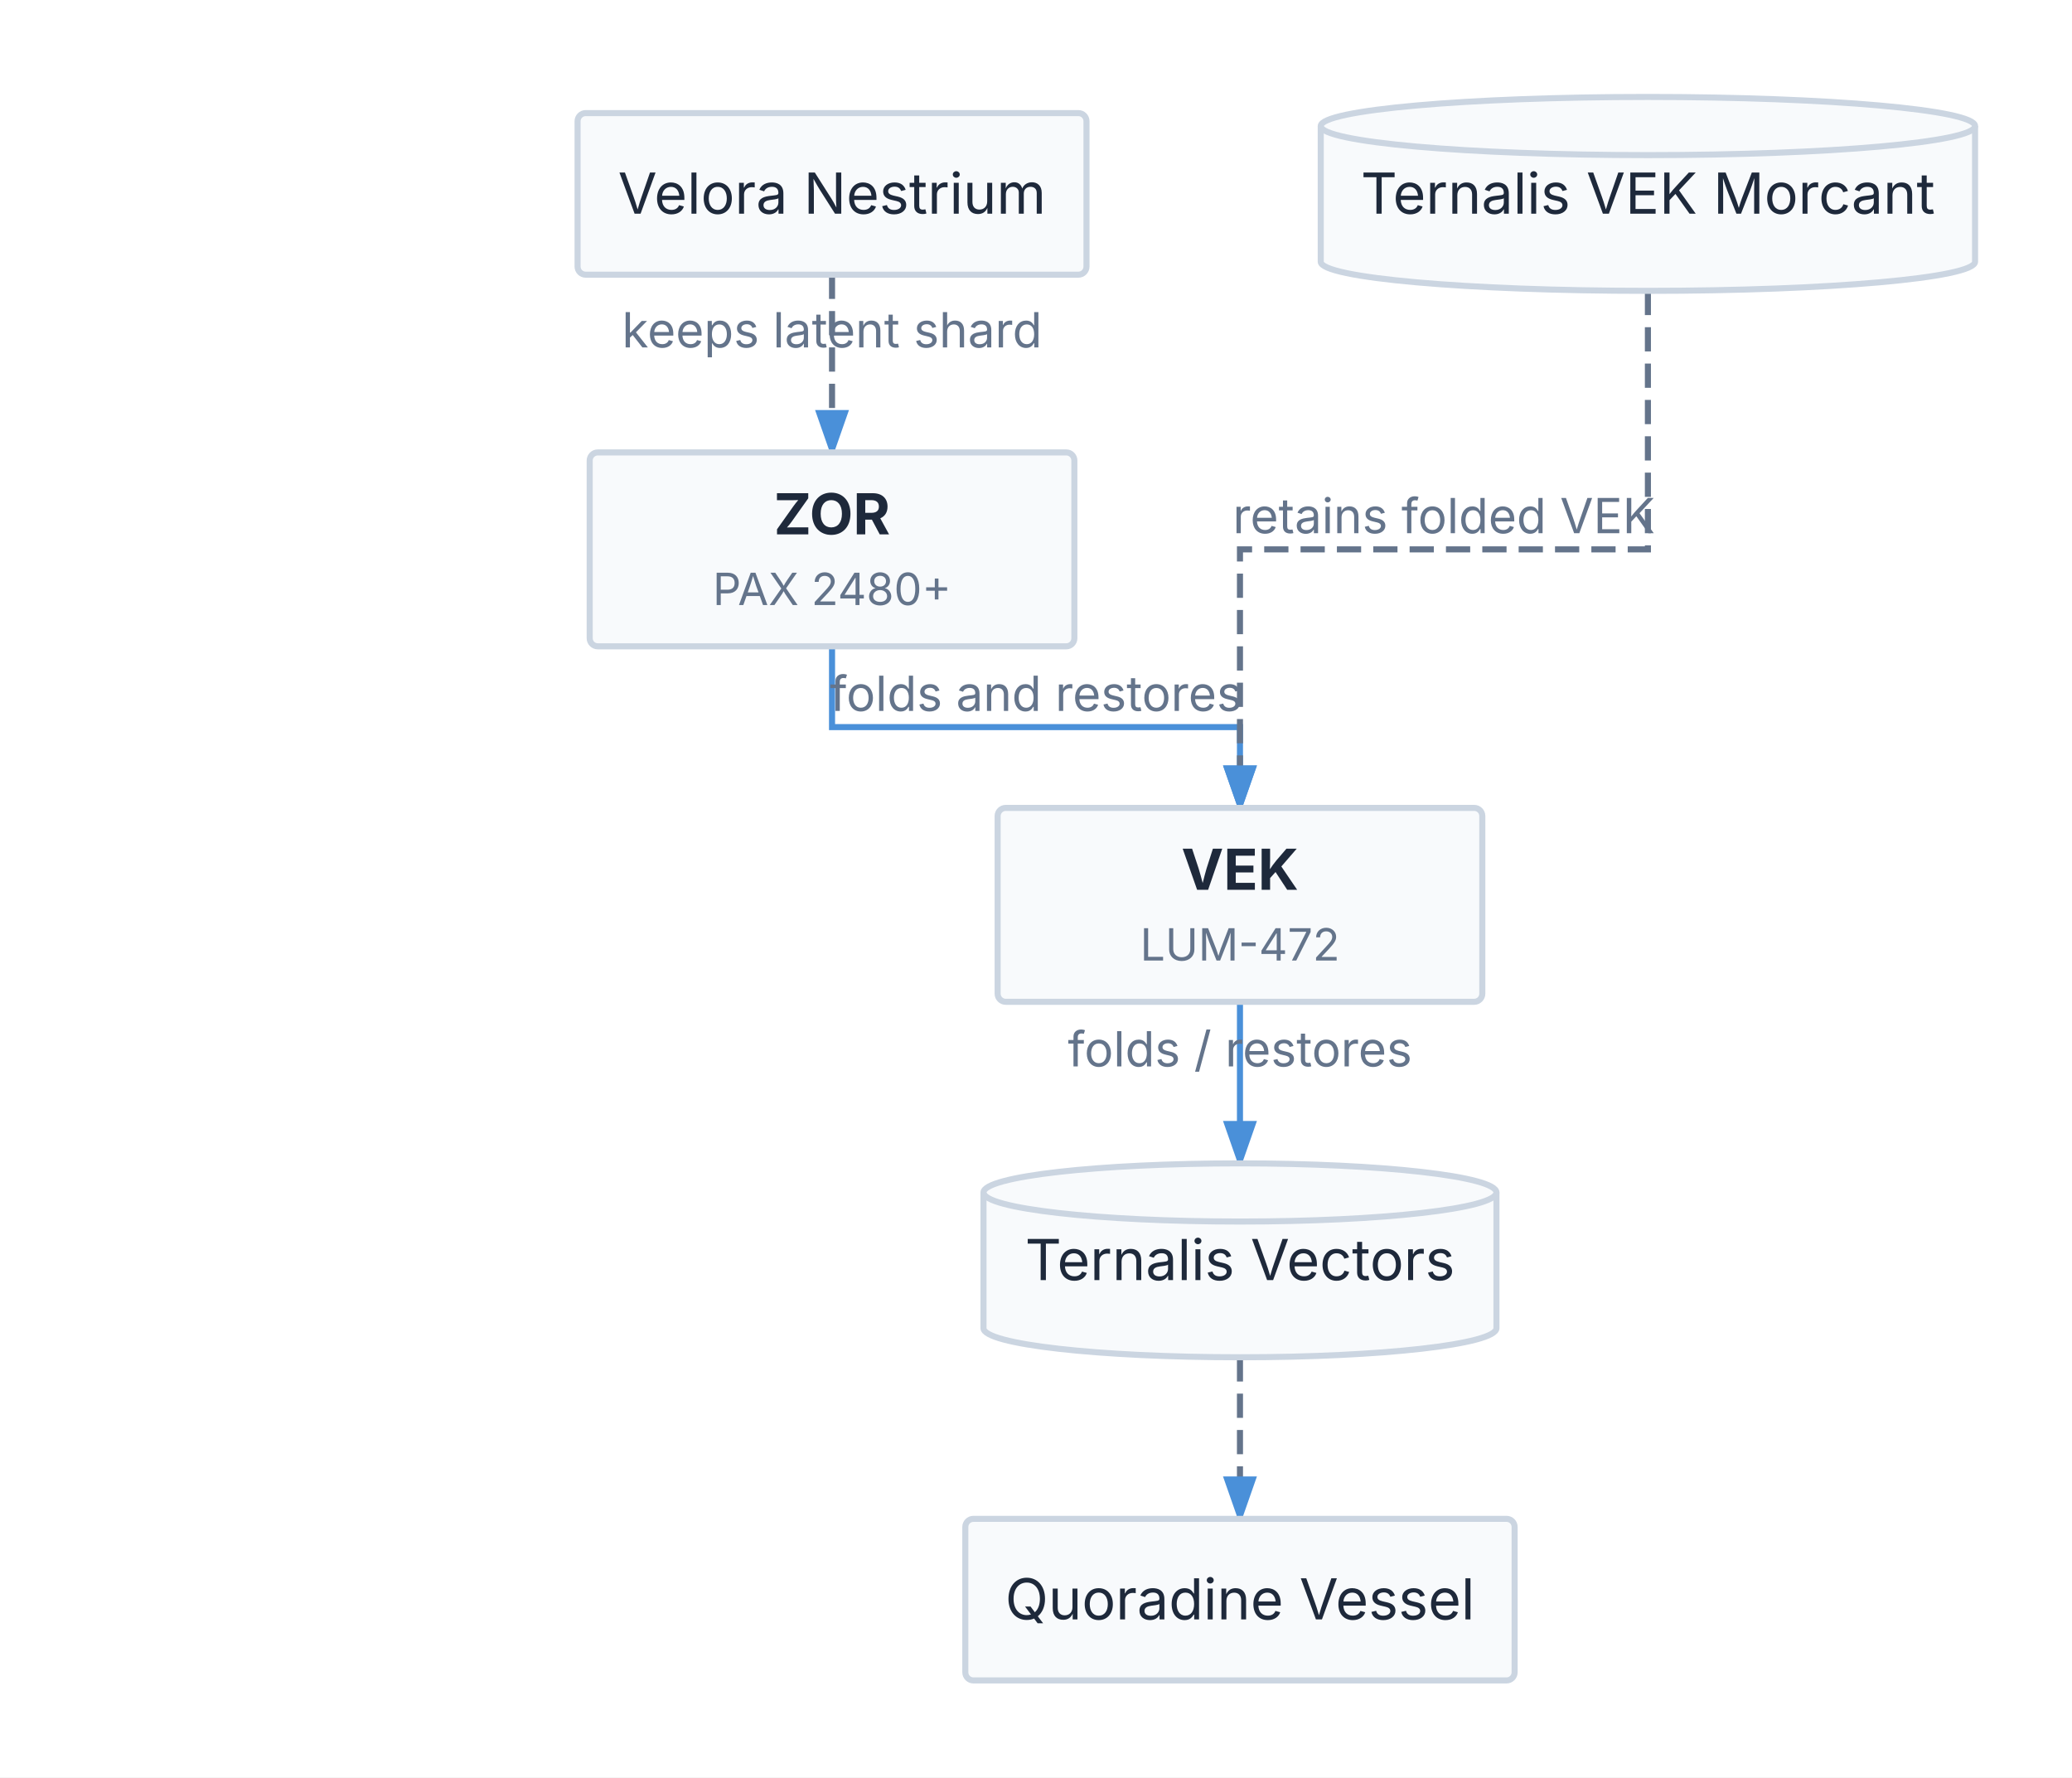
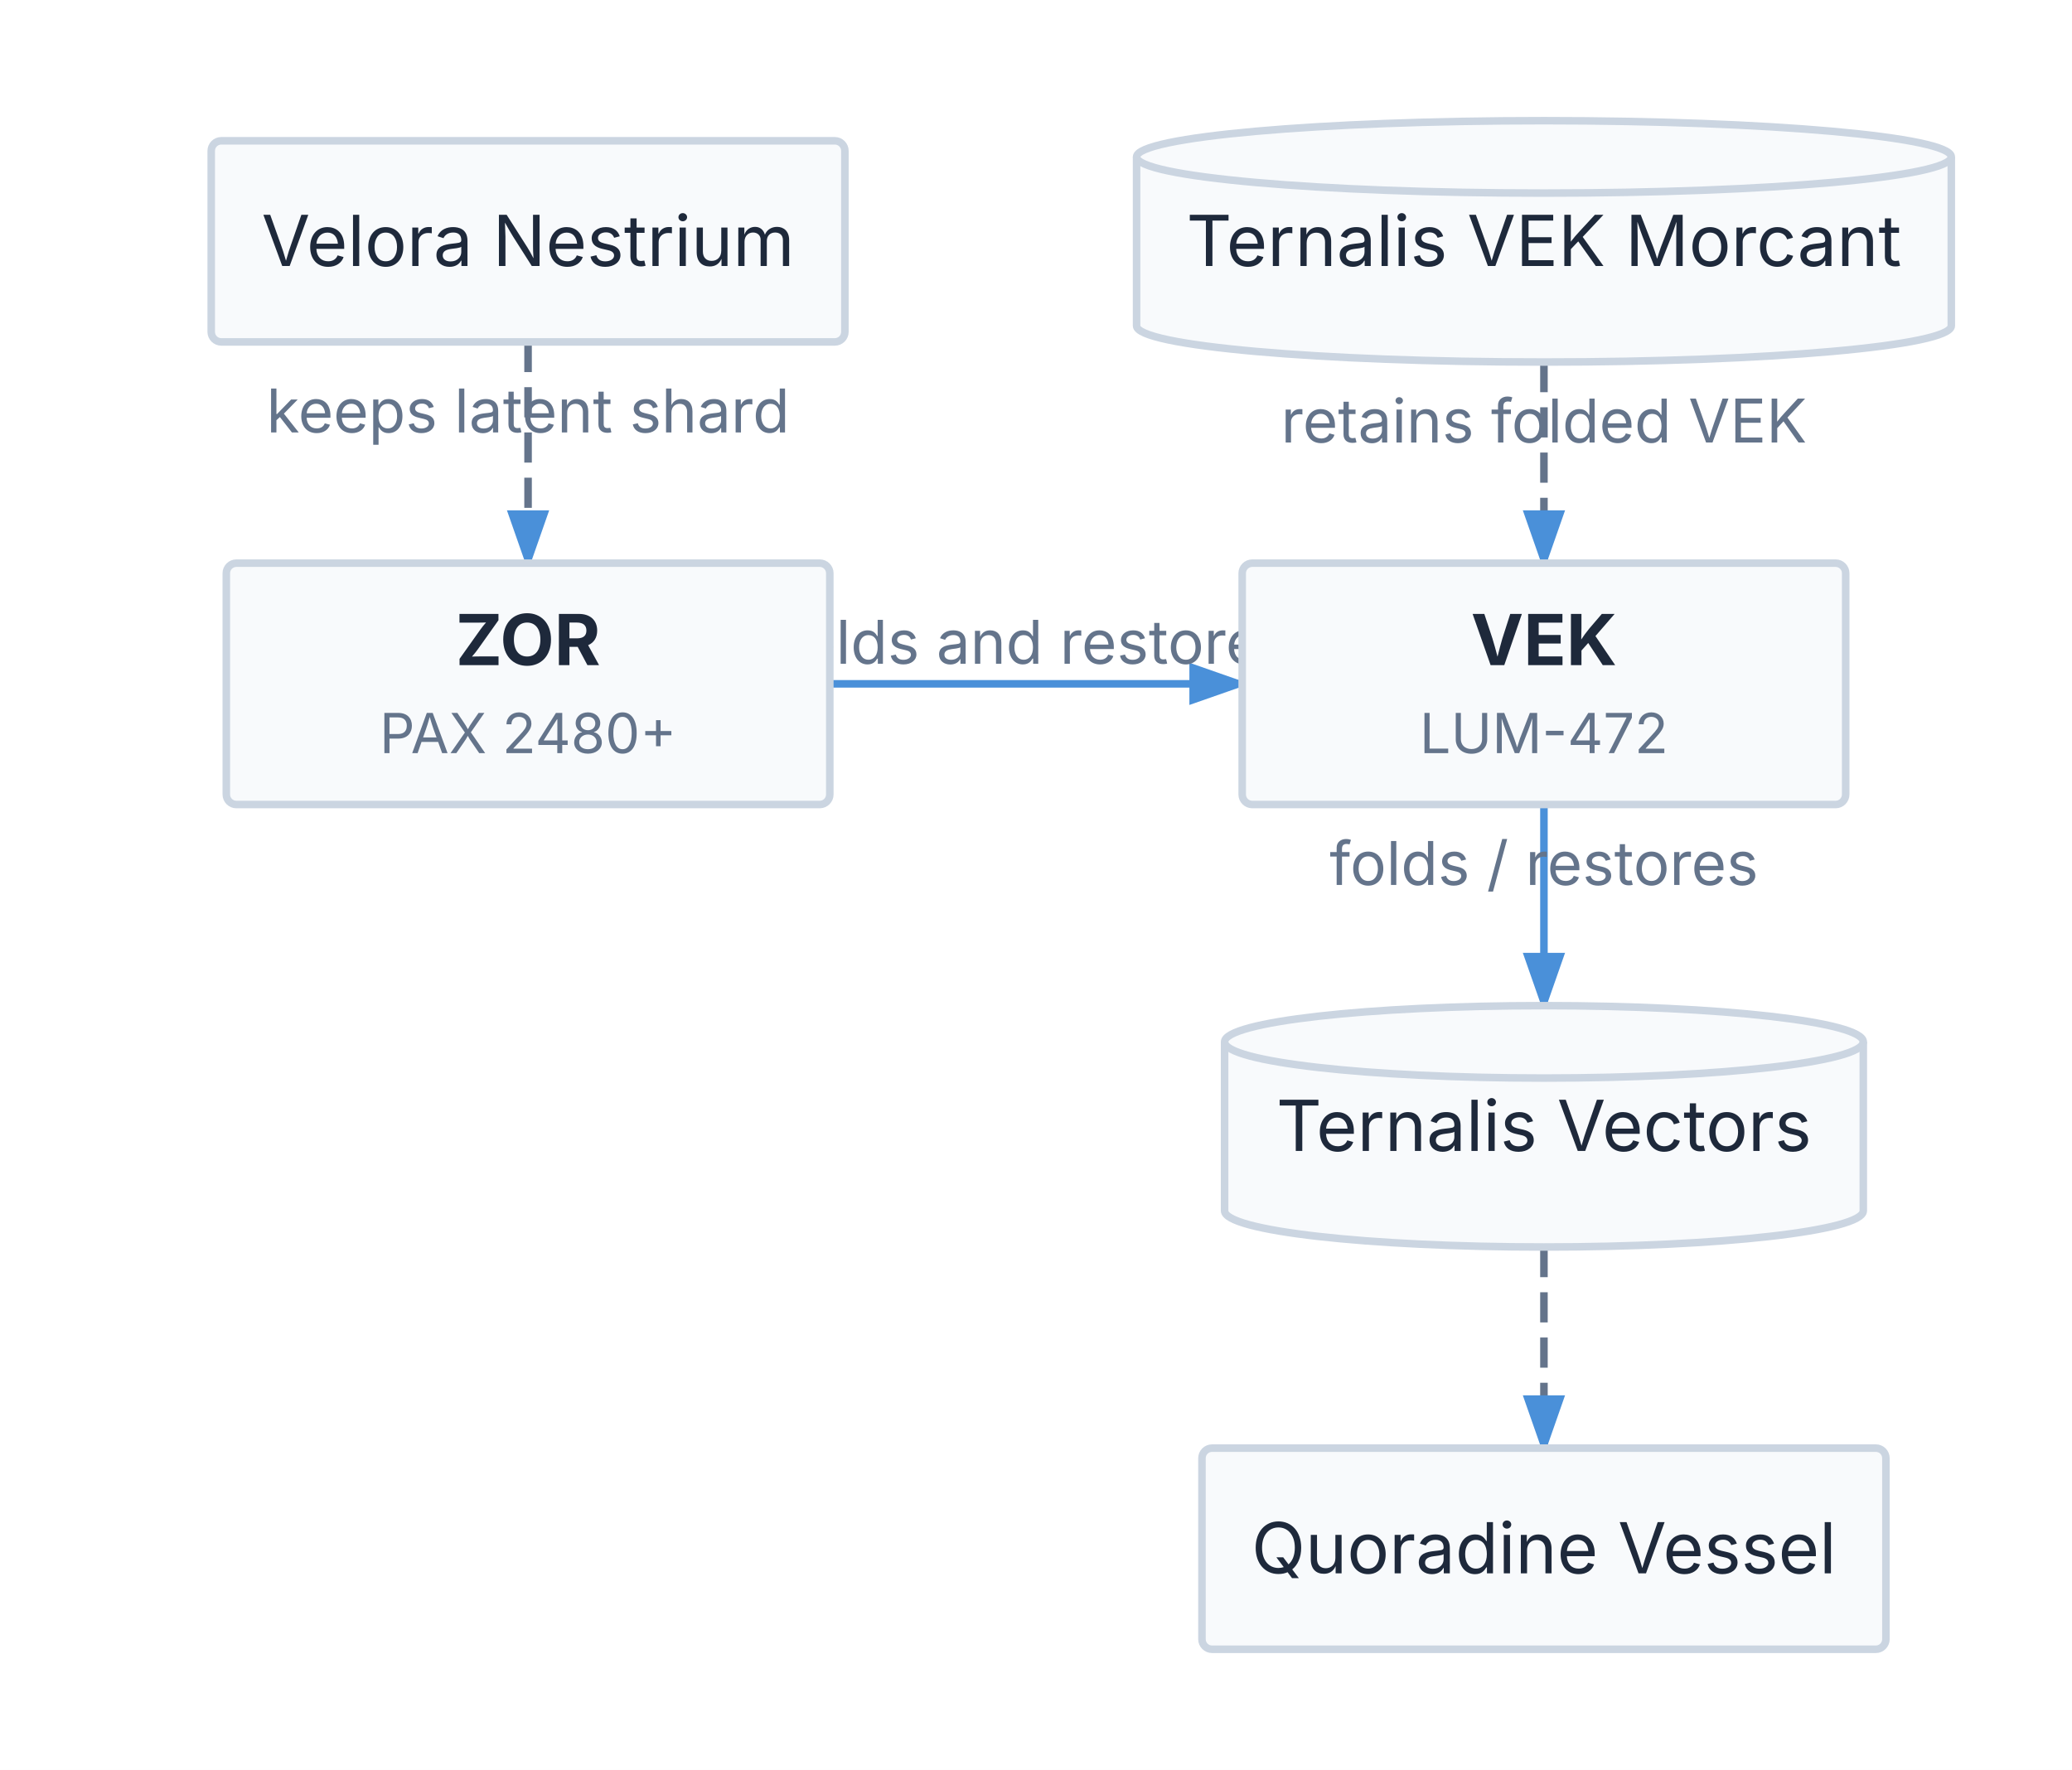
- <svg xmlns="http://www.w3.org/2000/svg" viewBox="0 0 513 440" width="513" height="440">
+ <svg xmlns="http://www.w3.org/2000/svg" viewBox="0 0 412 352" width="412" height="352">
  <defs>
    <marker id="triton-arrow" markerWidth="8" markerHeight="5.6" refX="7" refY="2.8" orient="auto">
      <polygon points="0 0, 8 2.8, 0 5.6" fill="#4A90D9" />
    </marker>
  </defs>
-   <rect x="0" y="0" width="513" height="440" fill="#FFFFFF" />
-   <path d="M 206 68 L 206 112" stroke="#64748B" stroke-width="1.5" fill="none" stroke-dasharray="6 3" marker-end="url(#triton-arrow)" />
-   <text x="206" y="86" font-size="12" font-family="Inter, system-ui, -apple-system, sans-serif" fill="#64748B" text-anchor="middle">keeps latent shard</text>
-   <path d="M 206 160 L 206 180 L 307 180 L 307 200" stroke="#4A90D9" stroke-width="1.5" fill="none" marker-end="url(#triton-arrow)" />
-   <text x="256.5" y="176" font-size="12" font-family="Inter, system-ui, -apple-system, sans-serif" fill="#64748B" text-anchor="middle">folds and restores</text>
-   <path d="M 408 72 L 408 136 L 307 136 L 307 200" stroke="#64748B" stroke-width="1.5" fill="none" stroke-dasharray="6 3" marker-end="url(#triton-arrow)" />
-   <text x="357.5" y="132" font-size="12" font-family="Inter, system-ui, -apple-system, sans-serif" fill="#64748B" text-anchor="middle">retains folded VEK</text>
-   <path d="M 307 248 L 307 288" stroke="#4A90D9" stroke-width="1.5" fill="none" marker-end="url(#triton-arrow)" />
-   <text x="307" y="264" font-size="12" font-family="Inter, system-ui, -apple-system, sans-serif" fill="#64748B" text-anchor="middle">folds / restores</text>
-   <path d="M 307 336 L 307 376" stroke="#64748B" stroke-width="1.5" fill="none" stroke-dasharray="6 3" marker-end="url(#triton-arrow)" />
+   <rect x="0" y="0" width="412" height="352" fill="#FFFFFF" />
+   <path d="M 105 68 L 105 112" stroke="#64748B" stroke-width="1.5" fill="none" stroke-dasharray="6 3" marker-end="url(#triton-arrow)" />
+   <text x="105" y="86" font-size="12" font-family="Inter, system-ui, -apple-system, sans-serif" fill="#64748B" text-anchor="middle">keeps latent shard</text>
+   <path d="M 165 136 L 247 136" stroke="#4A90D9" stroke-width="1.5" fill="none" marker-end="url(#triton-arrow)" />
+   <text x="206" y="132" font-size="12" font-family="Inter, system-ui, -apple-system, sans-serif" fill="#64748B" text-anchor="middle">folds and restores</text>
+   <path d="M 307 72 L 307 112" stroke="#64748B" stroke-width="1.5" fill="none" stroke-dasharray="6 3" marker-end="url(#triton-arrow)" />
+   <text x="307" y="88" font-size="12" font-family="Inter, system-ui, -apple-system, sans-serif" fill="#64748B" text-anchor="middle">retains folded VEK</text>
+   <path d="M 307 160 L 307 200" stroke="#4A90D9" stroke-width="1.5" fill="none" marker-end="url(#triton-arrow)" />
+   <text x="307" y="176" font-size="12" font-family="Inter, system-ui, -apple-system, sans-serif" fill="#64748B" text-anchor="middle">folds / restores</text>
+   <path d="M 307 248 L 307 288" stroke="#64748B" stroke-width="1.5" fill="none" stroke-dasharray="6 3" marker-end="url(#triton-arrow)" />
  <g id="client">
-     <rect x="143" y="28" width="126" height="40" fill="#F8FAFC" stroke="#CBD5E1" stroke-width="1.5" rx="2" />
-     <text x="206" y="52.9" font-size="14" font-family="Inter, system-ui, -apple-system, sans-serif" fill="#1E293B" text-anchor="middle">Velora Nestrium</text>
+     <rect x="42" y="28" width="126" height="40" fill="#F8FAFC" stroke="#CBD5E1" stroke-width="1.5" rx="2" />
+     <text x="105" y="52.9" font-size="14" font-family="Inter, system-ui, -apple-system, sans-serif" fill="#1E293B" text-anchor="middle">Velora Nestrium</text>
  </g>
  <g id="catalog">
-     <path d="M 327 31.2 A 81 7.2 0 0 1 489 31.2 L 489 64.8 A 81 7.2 0 0 1 327 64.8 Z" stroke="#CBD5E1" stroke-width="1.5" fill="#F8FAFC" />
-     <path d="M 327 31.2 A 81 7.2 0 0 0 489 31.2" stroke="#CBD5E1" stroke-width="1.5" fill="none" />
-     <text x="408" y="52.9" font-size="14" font-family="Inter, system-ui, -apple-system, sans-serif" fill="#1E293B" text-anchor="middle">Ternalis VEK Morcant</text>
+     <path d="M 226 31.2 A 81 7.2 0 0 1 388 31.2 L 388 64.8 A 81 7.2 0 0 1 226 64.8 Z" stroke="#CBD5E1" stroke-width="1.5" fill="#F8FAFC" />
+     <path d="M 226 31.2 A 81 7.2 0 0 0 388 31.2" stroke="#CBD5E1" stroke-width="1.5" fill="none" />
+     <text x="307" y="52.9" font-size="14" font-family="Inter, system-ui, -apple-system, sans-serif" fill="#1E293B" text-anchor="middle">Ternalis VEK Morcant</text>
  </g>
  <g id="cmk">
-     <rect x="146" y="112" width="120" height="48" fill="#F8FAFC" stroke="#CBD5E1" stroke-width="1.5" rx="2" />
-     <text x="206" y="132.28" font-size="14" font-family="Inter, system-ui, -apple-system, sans-serif" fill="#1E293B" text-anchor="middle" font-weight="bold">ZOR</text>
-     <text x="206" y="149.78" font-size="11" font-family="Inter, system-ui, -apple-system, sans-serif" fill="#64748B" text-anchor="middle">PAX 2480+</text>
+     <rect x="45" y="112" width="120" height="48" fill="#F8FAFC" stroke="#CBD5E1" stroke-width="1.5" rx="2" />
+     <text x="105" y="132.28" font-size="14" font-family="Inter, system-ui, -apple-system, sans-serif" fill="#1E293B" text-anchor="middle" font-weight="bold">ZOR</text>
+     <text x="105" y="149.78" font-size="11" font-family="Inter, system-ui, -apple-system, sans-serif" fill="#64748B" text-anchor="middle">PAX 2480+</text>
  </g>
  <g id="cek">
-     <rect x="247" y="200" width="120" height="48" fill="#F8FAFC" stroke="#CBD5E1" stroke-width="1.5" rx="2" />
-     <text x="307" y="220.28" font-size="14" font-family="Inter, system-ui, -apple-system, sans-serif" fill="#1E293B" text-anchor="middle" font-weight="bold">VEK</text>
-     <text x="307" y="237.78" font-size="11" font-family="Inter, system-ui, -apple-system, sans-serif" fill="#64748B" text-anchor="middle">LUM-472</text>
+     <rect x="247" y="112" width="120" height="48" fill="#F8FAFC" stroke="#CBD5E1" stroke-width="1.5" rx="2" />
+     <text x="307" y="132.28" font-size="14" font-family="Inter, system-ui, -apple-system, sans-serif" fill="#1E293B" text-anchor="middle" font-weight="bold">VEK</text>
+     <text x="307" y="149.78" font-size="11" font-family="Inter, system-ui, -apple-system, sans-serif" fill="#64748B" text-anchor="middle">LUM-472</text>
  </g>
  <g id="data">
-     <path d="M 243.5 295.2 A 63.5 7.2 0 0 1 370.5 295.2 L 370.5 328.8 A 63.5 7.2 0 0 1 243.5 328.8 Z" stroke="#CBD5E1" stroke-width="1.5" fill="#F8FAFC" />
-     <path d="M 243.5 295.2 A 63.5 7.2 0 0 0 370.5 295.2" stroke="#CBD5E1" stroke-width="1.5" fill="none" />
-     <text x="307" y="316.9" font-size="14" font-family="Inter, system-ui, -apple-system, sans-serif" fill="#1E293B" text-anchor="middle">Ternalis Vectors</text>
+     <path d="M 243.5 207.2 A 63.5 7.2 0 0 1 370.5 207.2 L 370.5 240.8 A 63.5 7.2 0 0 1 243.5 240.8 Z" stroke="#CBD5E1" stroke-width="1.5" fill="#F8FAFC" />
+     <path d="M 243.5 207.2 A 63.5 7.2 0 0 0 370.5 207.2" stroke="#CBD5E1" stroke-width="1.5" fill="none" />
+     <text x="307" y="228.9" font-size="14" font-family="Inter, system-ui, -apple-system, sans-serif" fill="#1E293B" text-anchor="middle">Ternalis Vectors</text>
  </g>
  <g id="sql">
-     <rect x="239" y="376" width="136" height="40" fill="#F8FAFC" stroke="#CBD5E1" stroke-width="1.5" rx="2" />
-     <text x="307" y="400.9" font-size="14" font-family="Inter, system-ui, -apple-system, sans-serif" fill="#1E293B" text-anchor="middle">Quoradine Vessel</text>
+     <rect x="239" y="288" width="136" height="40" fill="#F8FAFC" stroke="#CBD5E1" stroke-width="1.5" rx="2" />
+     <text x="307" y="312.9" font-size="14" font-family="Inter, system-ui, -apple-system, sans-serif" fill="#1E293B" text-anchor="middle">Quoradine Vessel</text>
  </g>
</svg>
